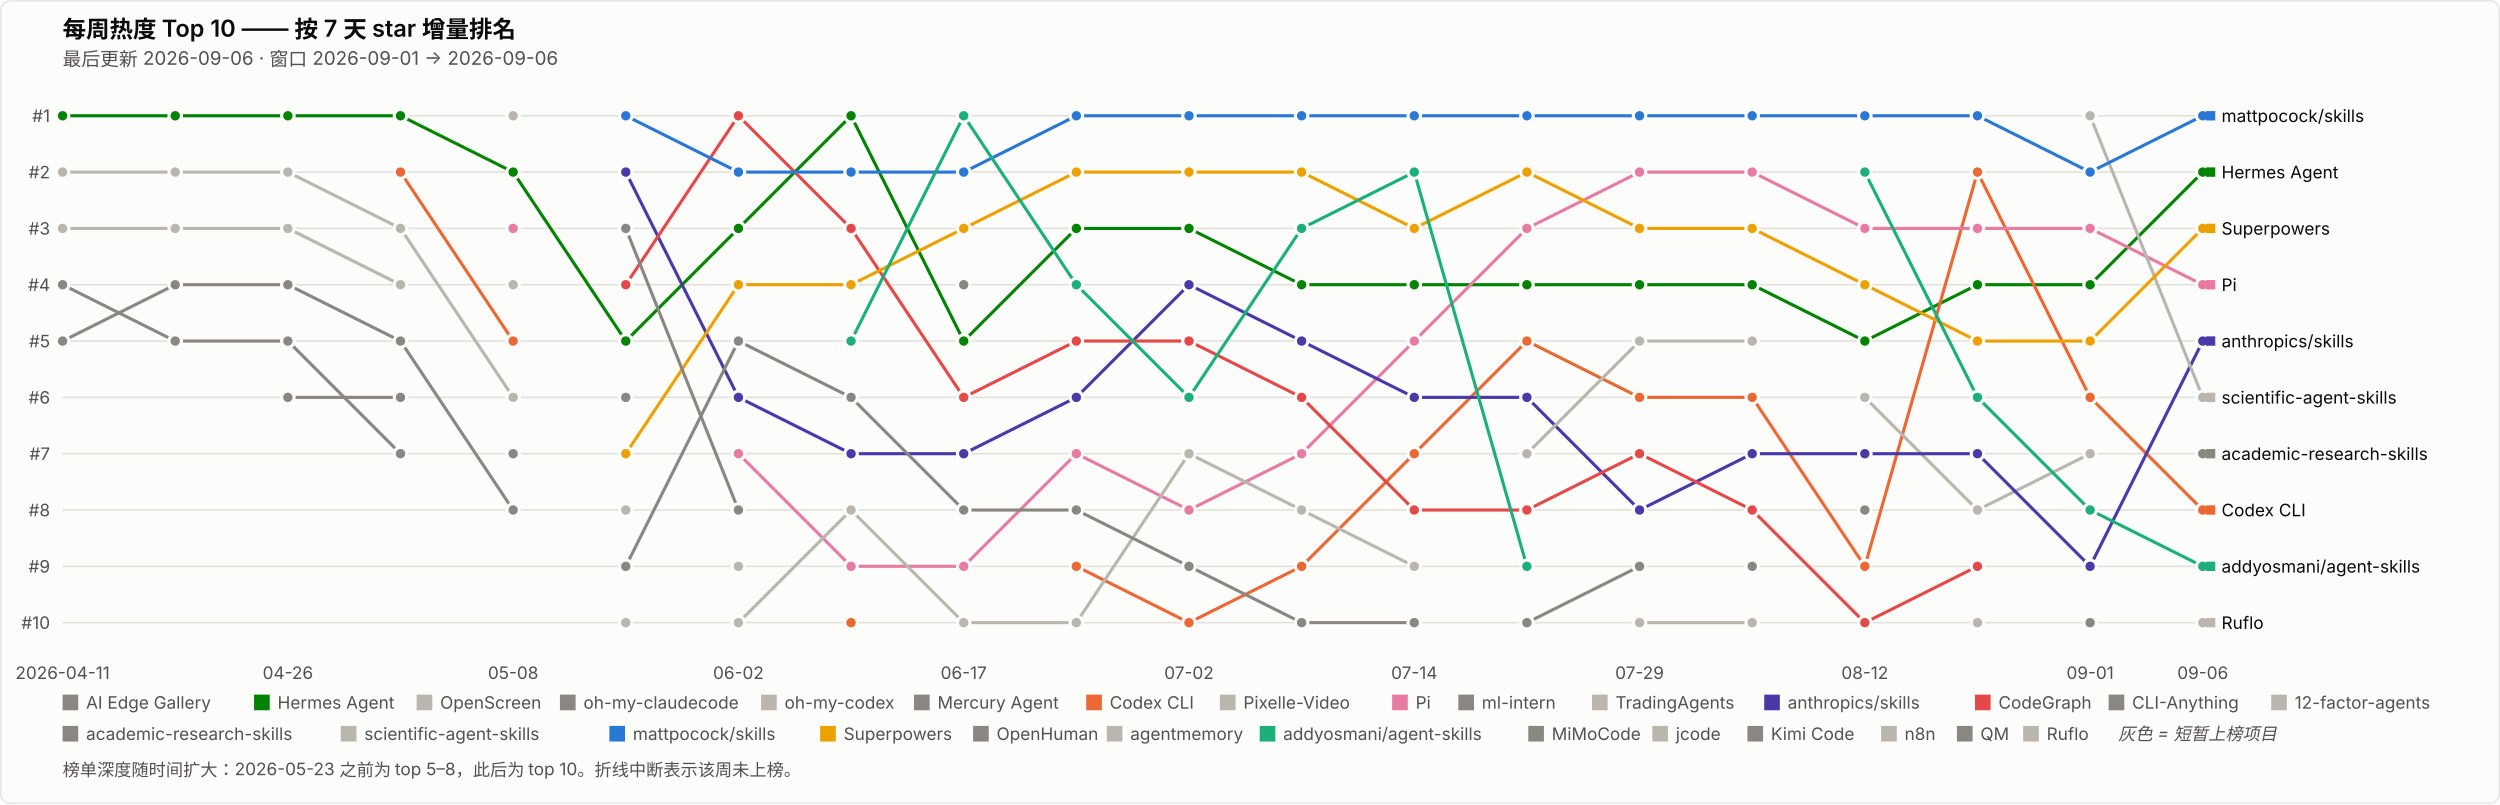
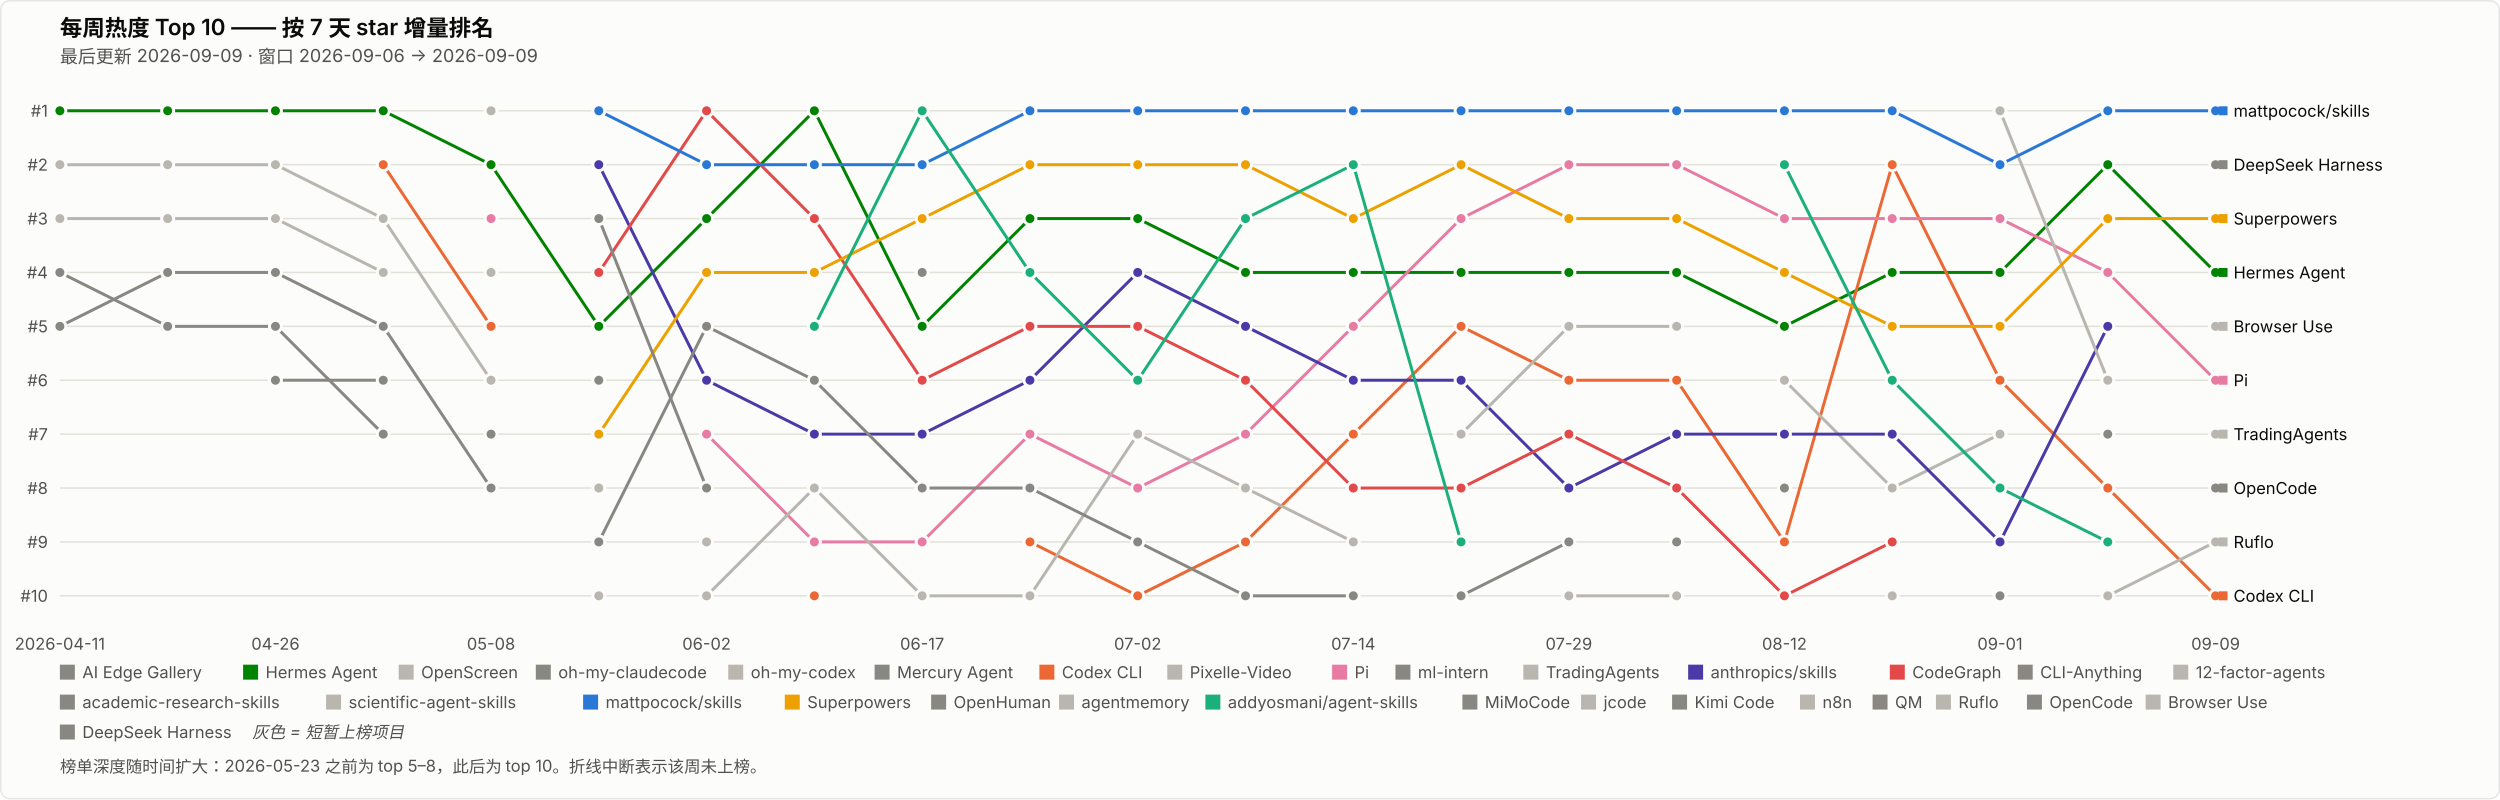
- <svg xmlns="http://www.w3.org/2000/svg" width="1598" height="514" viewBox="0 0 1598 514" font-family="system-ui, -apple-system, sans-serif">
-   <rect x="0.5" y="0.5" width="1597" height="513" fill="#fcfcfb" stroke="rgba(11,11,11,0.10)" rx="6" />
+ <svg xmlns="http://www.w3.org/2000/svg" width="1670" height="534" viewBox="0 0 1670 534" font-family="system-ui, -apple-system, sans-serif">
+   <rect x="0.5" y="0.5" width="1669" height="533" fill="#fcfcfb" stroke="rgba(11,11,11,0.10)" rx="6" />
  <text x="40" y="24" font-size="15" font-weight="600" fill="#0b0b0b">每周热度 Top 10 —— 按 7 天 star 增量排名</text>
-   <text x="40" y="42" font-size="12" fill="#52514e">最后更新 2026-09-06 · 窗口 2026-09-01 → 2026-09-06</text>
-   <line x1="40" y1="74.0" x2="1408" y2="74.0" stroke="#e1e0d9" stroke-width="1" />
+   <text x="40" y="42" font-size="12" fill="#52514e">最后更新 2026-09-09 · 窗口 2026-09-06 → 2026-09-09</text>
+   <line x1="40" y1="74.0" x2="1480" y2="74.0" stroke="#e1e0d9" stroke-width="1" />
  <text x="32" y="78.0" font-size="11" fill="#52514e" text-anchor="end">#1</text>
-   <line x1="40" y1="110.0" x2="1408" y2="110.0" stroke="#e1e0d9" stroke-width="1" />
+   <line x1="40" y1="110.0" x2="1480" y2="110.0" stroke="#e1e0d9" stroke-width="1" />
  <text x="32" y="114.0" font-size="11" fill="#52514e" text-anchor="end">#2</text>
-   <line x1="40" y1="146.0" x2="1408" y2="146.0" stroke="#e1e0d9" stroke-width="1" />
+   <line x1="40" y1="146.0" x2="1480" y2="146.0" stroke="#e1e0d9" stroke-width="1" />
  <text x="32" y="150.0" font-size="11" fill="#52514e" text-anchor="end">#3</text>
-   <line x1="40" y1="182.0" x2="1408" y2="182.0" stroke="#e1e0d9" stroke-width="1" />
+   <line x1="40" y1="182.0" x2="1480" y2="182.0" stroke="#e1e0d9" stroke-width="1" />
  <text x="32" y="186.0" font-size="11" fill="#52514e" text-anchor="end">#4</text>
-   <line x1="40" y1="218.0" x2="1408" y2="218.0" stroke="#e1e0d9" stroke-width="1" />
+   <line x1="40" y1="218.0" x2="1480" y2="218.0" stroke="#e1e0d9" stroke-width="1" />
  <text x="32" y="222.0" font-size="11" fill="#52514e" text-anchor="end">#5</text>
-   <line x1="40" y1="254.0" x2="1408" y2="254.0" stroke="#e1e0d9" stroke-width="1" />
+   <line x1="40" y1="254.0" x2="1480" y2="254.0" stroke="#e1e0d9" stroke-width="1" />
  <text x="32" y="258.0" font-size="11" fill="#52514e" text-anchor="end">#6</text>
-   <line x1="40" y1="290.0" x2="1408" y2="290.0" stroke="#e1e0d9" stroke-width="1" />
+   <line x1="40" y1="290.0" x2="1480" y2="290.0" stroke="#e1e0d9" stroke-width="1" />
  <text x="32" y="294.0" font-size="11" fill="#52514e" text-anchor="end">#7</text>
-   <line x1="40" y1="326.0" x2="1408" y2="326.0" stroke="#e1e0d9" stroke-width="1" />
+   <line x1="40" y1="326.0" x2="1480" y2="326.0" stroke="#e1e0d9" stroke-width="1" />
  <text x="32" y="330.0" font-size="11" fill="#52514e" text-anchor="end">#8</text>
-   <line x1="40" y1="362.0" x2="1408" y2="362.0" stroke="#e1e0d9" stroke-width="1" />
+   <line x1="40" y1="362.0" x2="1480" y2="362.0" stroke="#e1e0d9" stroke-width="1" />
  <text x="32" y="366.0" font-size="11" fill="#52514e" text-anchor="end">#9</text>
-   <line x1="40" y1="398.0" x2="1408" y2="398.0" stroke="#e1e0d9" stroke-width="1" />
+   <line x1="40" y1="398.0" x2="1480" y2="398.0" stroke="#e1e0d9" stroke-width="1" />
  <text x="32" y="402.0" font-size="11" fill="#52514e" text-anchor="end">#10</text>
  <text x="40" y="434" font-size="11" fill="#52514e" text-anchor="middle">2026-04-11</text>
  <text x="184" y="434" font-size="11" fill="#52514e" text-anchor="middle">04-26</text>
  <text x="328" y="434" font-size="11" fill="#52514e" text-anchor="middle">05-08</text>
  <text x="472" y="434" font-size="11" fill="#52514e" text-anchor="middle">06-02</text>
  <text x="616" y="434" font-size="11" fill="#52514e" text-anchor="middle">06-17</text>
  <text x="760" y="434" font-size="11" fill="#52514e" text-anchor="middle">07-02</text>
  <text x="904" y="434" font-size="11" fill="#52514e" text-anchor="middle">07-14</text>
  <text x="1048" y="434" font-size="11" fill="#52514e" text-anchor="middle">07-29</text>
  <text x="1192" y="434" font-size="11" fill="#52514e" text-anchor="middle">08-12</text>
  <text x="1336" y="434" font-size="11" fill="#52514e" text-anchor="middle">09-01</text>
-   <text x="1408" y="434" font-size="11" fill="#52514e" text-anchor="middle">09-06</text>
+   <text x="1480" y="434" font-size="11" fill="#52514e" text-anchor="middle">09-09</text>
  <polyline points="40,182.0 112,218.0 184,218.0 256,290.0" fill="none" stroke="#898781" stroke-width="2" stroke-linecap="round" stroke-linejoin="round" />
  <circle cx="40" cy="182.0" r="4" fill="#898781" stroke="#fcfcfb" stroke-width="2" />
  <circle cx="112" cy="218.0" r="4" fill="#898781" stroke="#fcfcfb" stroke-width="2" />
  <circle cx="184" cy="218.0" r="4" fill="#898781" stroke="#fcfcfb" stroke-width="2" />
  <circle cx="256" cy="290.0" r="4" fill="#898781" stroke="#fcfcfb" stroke-width="2" />
-   <polyline points="40,74.0 112,74.0 184,74.0 256,74.0 328,110.0 400,218.0 472,146.0 544,74.0 616,218.0 688,146.0 760,146.0 832,182.0 904,182.0 976,182.0 1048,182.0 1120,182.0 1192,218.0 1264,182.0 1336,182.0 1408,110.0" fill="none" stroke="#008300" stroke-width="2" stroke-linecap="round" stroke-linejoin="round" />
+   <polyline points="40,74.0 112,74.0 184,74.0 256,74.0 328,110.0 400,218.0 472,146.0 544,74.0 616,218.0 688,146.0 760,146.0 832,182.0 904,182.0 976,182.0 1048,182.0 1120,182.0 1192,218.0 1264,182.0 1336,182.0 1408,110.0 1480,182.0" fill="none" stroke="#008300" stroke-width="2" stroke-linecap="round" stroke-linejoin="round" />
  <circle cx="40" cy="74.0" r="4" fill="#008300" stroke="#fcfcfb" stroke-width="2" />
  <circle cx="112" cy="74.0" r="4" fill="#008300" stroke="#fcfcfb" stroke-width="2" />
  <circle cx="184" cy="74.0" r="4" fill="#008300" stroke="#fcfcfb" stroke-width="2" />
  <circle cx="256" cy="74.0" r="4" fill="#008300" stroke="#fcfcfb" stroke-width="2" />
  <circle cx="328" cy="110.0" r="4" fill="#008300" stroke="#fcfcfb" stroke-width="2" />
  <circle cx="400" cy="218.0" r="4" fill="#008300" stroke="#fcfcfb" stroke-width="2" />
  <circle cx="472" cy="146.0" r="4" fill="#008300" stroke="#fcfcfb" stroke-width="2" />
  <circle cx="544" cy="74.0" r="4" fill="#008300" stroke="#fcfcfb" stroke-width="2" />
  <circle cx="616" cy="218.0" r="4" fill="#008300" stroke="#fcfcfb" stroke-width="2" />
  <circle cx="688" cy="146.0" r="4" fill="#008300" stroke="#fcfcfb" stroke-width="2" />
  <circle cx="760" cy="146.0" r="4" fill="#008300" stroke="#fcfcfb" stroke-width="2" />
  <circle cx="832" cy="182.0" r="4" fill="#008300" stroke="#fcfcfb" stroke-width="2" />
  <circle cx="904" cy="182.0" r="4" fill="#008300" stroke="#fcfcfb" stroke-width="2" />
  <circle cx="976" cy="182.0" r="4" fill="#008300" stroke="#fcfcfb" stroke-width="2" />
  <circle cx="1048" cy="182.0" r="4" fill="#008300" stroke="#fcfcfb" stroke-width="2" />
  <circle cx="1120" cy="182.0" r="4" fill="#008300" stroke="#fcfcfb" stroke-width="2" />
  <circle cx="1192" cy="218.0" r="4" fill="#008300" stroke="#fcfcfb" stroke-width="2" />
  <circle cx="1264" cy="182.0" r="4" fill="#008300" stroke="#fcfcfb" stroke-width="2" />
  <circle cx="1336" cy="182.0" r="4" fill="#008300" stroke="#fcfcfb" stroke-width="2" />
  <circle cx="1408" cy="110.0" r="4" fill="#008300" stroke="#fcfcfb" stroke-width="2" />
+   <circle cx="1480" cy="182.0" r="4" fill="#008300" stroke="#fcfcfb" stroke-width="2" />
  <polyline points="40,110.0 112,110.0 184,110.0 256,146.0 328,254.0" fill="none" stroke="#b8b6ae" stroke-width="2" stroke-linecap="round" stroke-linejoin="round" />
  <circle cx="40" cy="110.0" r="4" fill="#b8b6ae" stroke="#fcfcfb" stroke-width="2" />
  <circle cx="112" cy="110.0" r="4" fill="#b8b6ae" stroke="#fcfcfb" stroke-width="2" />
  <circle cx="184" cy="110.0" r="4" fill="#b8b6ae" stroke="#fcfcfb" stroke-width="2" />
  <circle cx="256" cy="146.0" r="4" fill="#b8b6ae" stroke="#fcfcfb" stroke-width="2" />
  <circle cx="328" cy="254.0" r="4" fill="#b8b6ae" stroke="#fcfcfb" stroke-width="2" />
  <polyline points="40,218.0 112,182.0 184,182.0 256,218.0 328,326.0" fill="none" stroke="#898781" stroke-width="2" stroke-linecap="round" stroke-linejoin="round" />
  <circle cx="40" cy="218.0" r="4" fill="#898781" stroke="#fcfcfb" stroke-width="2" />
  <circle cx="112" cy="182.0" r="4" fill="#898781" stroke="#fcfcfb" stroke-width="2" />
  <circle cx="184" cy="182.0" r="4" fill="#898781" stroke="#fcfcfb" stroke-width="2" />
  <circle cx="256" cy="218.0" r="4" fill="#898781" stroke="#fcfcfb" stroke-width="2" />
  <circle cx="328" cy="326.0" r="4" fill="#898781" stroke="#fcfcfb" stroke-width="2" />
  <polyline points="40,146.0 112,146.0 184,146.0 256,182.0" fill="none" stroke="#b8b6ae" stroke-width="2" stroke-linecap="round" stroke-linejoin="round" />
  <circle cx="40" cy="146.0" r="4" fill="#b8b6ae" stroke="#fcfcfb" stroke-width="2" />
  <circle cx="112" cy="146.0" r="4" fill="#b8b6ae" stroke="#fcfcfb" stroke-width="2" />
  <circle cx="184" cy="146.0" r="4" fill="#b8b6ae" stroke="#fcfcfb" stroke-width="2" />
  <circle cx="256" cy="182.0" r="4" fill="#b8b6ae" stroke="#fcfcfb" stroke-width="2" />
  <polyline points="184,254.0 256,254.0" fill="none" stroke="#898781" stroke-width="2" stroke-linecap="round" stroke-linejoin="round" />
  <circle cx="184" cy="254.0" r="4" fill="#898781" stroke="#fcfcfb" stroke-width="2" />
  <circle cx="256" cy="254.0" r="4" fill="#898781" stroke="#fcfcfb" stroke-width="2" />
  <polyline points="256,110.0 328,218.0" fill="none" stroke="#eb6834" stroke-width="2" stroke-linecap="round" stroke-linejoin="round" />
  <circle cx="256" cy="110.0" r="4" fill="#eb6834" stroke="#fcfcfb" stroke-width="2" />
  <circle cx="328" cy="218.0" r="4" fill="#eb6834" stroke="#fcfcfb" stroke-width="2" />
  <circle cx="544" cy="398.0" r="4" fill="#eb6834" stroke="#fcfcfb" stroke-width="2" />
-   <polyline points="688,362.0 760,398.0 832,362.0 904,290.0 976,218.0 1048,254.0 1120,254.0 1192,362.0 1264,110.0 1336,254.0 1408,326.0" fill="none" stroke="#eb6834" stroke-width="2" stroke-linecap="round" stroke-linejoin="round" />
+   <polyline points="688,362.0 760,398.0 832,362.0 904,290.0 976,218.0 1048,254.0 1120,254.0 1192,362.0 1264,110.0 1336,254.0 1408,326.0 1480,398.0" fill="none" stroke="#eb6834" stroke-width="2" stroke-linecap="round" stroke-linejoin="round" />
  <circle cx="688" cy="362.0" r="4" fill="#eb6834" stroke="#fcfcfb" stroke-width="2" />
  <circle cx="760" cy="398.0" r="4" fill="#eb6834" stroke="#fcfcfb" stroke-width="2" />
  <circle cx="832" cy="362.0" r="4" fill="#eb6834" stroke="#fcfcfb" stroke-width="2" />
  <circle cx="904" cy="290.0" r="4" fill="#eb6834" stroke="#fcfcfb" stroke-width="2" />
  <circle cx="976" cy="218.0" r="4" fill="#eb6834" stroke="#fcfcfb" stroke-width="2" />
  <circle cx="1048" cy="254.0" r="4" fill="#eb6834" stroke="#fcfcfb" stroke-width="2" />
  <circle cx="1120" cy="254.0" r="4" fill="#eb6834" stroke="#fcfcfb" stroke-width="2" />
  <circle cx="1192" cy="362.0" r="4" fill="#eb6834" stroke="#fcfcfb" stroke-width="2" />
  <circle cx="1264" cy="110.0" r="4" fill="#eb6834" stroke="#fcfcfb" stroke-width="2" />
  <circle cx="1336" cy="254.0" r="4" fill="#eb6834" stroke="#fcfcfb" stroke-width="2" />
  <circle cx="1408" cy="326.0" r="4" fill="#eb6834" stroke="#fcfcfb" stroke-width="2" />
+   <circle cx="1480" cy="398.0" r="4" fill="#eb6834" stroke="#fcfcfb" stroke-width="2" />
  <circle cx="328" cy="182.0" r="4" fill="#b8b6ae" stroke="#fcfcfb" stroke-width="2" />
  <circle cx="328" cy="146.0" r="4" fill="#e87ba4" stroke="#fcfcfb" stroke-width="2" />
-   <polyline points="472,290.0 544,362.0 616,362.0 688,290.0 760,326.0 832,290.0 904,218.0 976,146.0 1048,110.0 1120,110.0 1192,146.0 1264,146.0 1336,146.0 1408,182.0" fill="none" stroke="#e87ba4" stroke-width="2" stroke-linecap="round" stroke-linejoin="round" />
+   <polyline points="472,290.0 544,362.0 616,362.0 688,290.0 760,326.0 832,290.0 904,218.0 976,146.0 1048,110.0 1120,110.0 1192,146.0 1264,146.0 1336,146.0 1408,182.0 1480,254.0" fill="none" stroke="#e87ba4" stroke-width="2" stroke-linecap="round" stroke-linejoin="round" />
  <circle cx="472" cy="290.0" r="4" fill="#e87ba4" stroke="#fcfcfb" stroke-width="2" />
  <circle cx="544" cy="362.0" r="4" fill="#e87ba4" stroke="#fcfcfb" stroke-width="2" />
  <circle cx="616" cy="362.0" r="4" fill="#e87ba4" stroke="#fcfcfb" stroke-width="2" />
  <circle cx="688" cy="290.0" r="4" fill="#e87ba4" stroke="#fcfcfb" stroke-width="2" />
  <circle cx="760" cy="326.0" r="4" fill="#e87ba4" stroke="#fcfcfb" stroke-width="2" />
  <circle cx="832" cy="290.0" r="4" fill="#e87ba4" stroke="#fcfcfb" stroke-width="2" />
  <circle cx="904" cy="218.0" r="4" fill="#e87ba4" stroke="#fcfcfb" stroke-width="2" />
  <circle cx="976" cy="146.0" r="4" fill="#e87ba4" stroke="#fcfcfb" stroke-width="2" />
  <circle cx="1048" cy="110.0" r="4" fill="#e87ba4" stroke="#fcfcfb" stroke-width="2" />
  <circle cx="1120" cy="110.0" r="4" fill="#e87ba4" stroke="#fcfcfb" stroke-width="2" />
  <circle cx="1192" cy="146.0" r="4" fill="#e87ba4" stroke="#fcfcfb" stroke-width="2" />
  <circle cx="1264" cy="146.0" r="4" fill="#e87ba4" stroke="#fcfcfb" stroke-width="2" />
  <circle cx="1336" cy="146.0" r="4" fill="#e87ba4" stroke="#fcfcfb" stroke-width="2" />
  <circle cx="1408" cy="182.0" r="4" fill="#e87ba4" stroke="#fcfcfb" stroke-width="2" />
+   <circle cx="1480" cy="254.0" r="4" fill="#e87ba4" stroke="#fcfcfb" stroke-width="2" />
  <circle cx="328" cy="290.0" r="4" fill="#898781" stroke="#fcfcfb" stroke-width="2" />
  <circle cx="328" cy="74.0" r="4" fill="#b8b6ae" stroke="#fcfcfb" stroke-width="2" />
  <polyline points="472,398.0 544,326.0 616,398.0 688,398.0 760,290.0 832,326.0 904,362.0" fill="none" stroke="#b8b6ae" stroke-width="2" stroke-linecap="round" stroke-linejoin="round" />
  <circle cx="472" cy="398.0" r="4" fill="#b8b6ae" stroke="#fcfcfb" stroke-width="2" />
  <circle cx="544" cy="326.0" r="4" fill="#b8b6ae" stroke="#fcfcfb" stroke-width="2" />
  <circle cx="616" cy="398.0" r="4" fill="#b8b6ae" stroke="#fcfcfb" stroke-width="2" />
  <circle cx="688" cy="398.0" r="4" fill="#b8b6ae" stroke="#fcfcfb" stroke-width="2" />
  <circle cx="760" cy="290.0" r="4" fill="#b8b6ae" stroke="#fcfcfb" stroke-width="2" />
  <circle cx="832" cy="326.0" r="4" fill="#b8b6ae" stroke="#fcfcfb" stroke-width="2" />
  <circle cx="904" cy="362.0" r="4" fill="#b8b6ae" stroke="#fcfcfb" stroke-width="2" />
  <polyline points="1192,254.0 1264,326.0 1336,290.0" fill="none" stroke="#b8b6ae" stroke-width="2" stroke-linecap="round" stroke-linejoin="round" />
  <circle cx="1192" cy="254.0" r="4" fill="#b8b6ae" stroke="#fcfcfb" stroke-width="2" />
  <circle cx="1264" cy="326.0" r="4" fill="#b8b6ae" stroke="#fcfcfb" stroke-width="2" />
  <circle cx="1336" cy="290.0" r="4" fill="#b8b6ae" stroke="#fcfcfb" stroke-width="2" />
+   <circle cx="1480" cy="290.0" r="4" fill="#b8b6ae" stroke="#fcfcfb" stroke-width="2" />
  <polyline points="400,110.0 472,254.0 544,290.0 616,290.0 688,254.0 760,182.0 832,218.0 904,254.0 976,254.0 1048,326.0 1120,290.0 1192,290.0 1264,290.0 1336,362.0 1408,218.0" fill="none" stroke="#4a3aa7" stroke-width="2" stroke-linecap="round" stroke-linejoin="round" />
  <circle cx="400" cy="110.0" r="4" fill="#4a3aa7" stroke="#fcfcfb" stroke-width="2" />
  <circle cx="472" cy="254.0" r="4" fill="#4a3aa7" stroke="#fcfcfb" stroke-width="2" />
  <circle cx="544" cy="290.0" r="4" fill="#4a3aa7" stroke="#fcfcfb" stroke-width="2" />
  <circle cx="616" cy="290.0" r="4" fill="#4a3aa7" stroke="#fcfcfb" stroke-width="2" />
  <circle cx="688" cy="254.0" r="4" fill="#4a3aa7" stroke="#fcfcfb" stroke-width="2" />
  <circle cx="760" cy="182.0" r="4" fill="#4a3aa7" stroke="#fcfcfb" stroke-width="2" />
  <circle cx="832" cy="218.0" r="4" fill="#4a3aa7" stroke="#fcfcfb" stroke-width="2" />
  <circle cx="904" cy="254.0" r="4" fill="#4a3aa7" stroke="#fcfcfb" stroke-width="2" />
  <circle cx="976" cy="254.0" r="4" fill="#4a3aa7" stroke="#fcfcfb" stroke-width="2" />
  <circle cx="1048" cy="326.0" r="4" fill="#4a3aa7" stroke="#fcfcfb" stroke-width="2" />
  <circle cx="1120" cy="290.0" r="4" fill="#4a3aa7" stroke="#fcfcfb" stroke-width="2" />
  <circle cx="1192" cy="290.0" r="4" fill="#4a3aa7" stroke="#fcfcfb" stroke-width="2" />
  <circle cx="1264" cy="290.0" r="4" fill="#4a3aa7" stroke="#fcfcfb" stroke-width="2" />
  <circle cx="1336" cy="362.0" r="4" fill="#4a3aa7" stroke="#fcfcfb" stroke-width="2" />
  <circle cx="1408" cy="218.0" r="4" fill="#4a3aa7" stroke="#fcfcfb" stroke-width="2" />
  <polyline points="400,182.0 472,74.0 544,146.0 616,254.0 688,218.0 760,218.0 832,254.0 904,326.0 976,326.0 1048,290.0 1120,326.0 1192,398.0 1264,362.0" fill="none" stroke="#e34948" stroke-width="2" stroke-linecap="round" stroke-linejoin="round" />
  <circle cx="400" cy="182.0" r="4" fill="#e34948" stroke="#fcfcfb" stroke-width="2" />
  <circle cx="472" cy="74.0" r="4" fill="#e34948" stroke="#fcfcfb" stroke-width="2" />
  <circle cx="544" cy="146.0" r="4" fill="#e34948" stroke="#fcfcfb" stroke-width="2" />
  <circle cx="616" cy="254.0" r="4" fill="#e34948" stroke="#fcfcfb" stroke-width="2" />
  <circle cx="688" cy="218.0" r="4" fill="#e34948" stroke="#fcfcfb" stroke-width="2" />
  <circle cx="760" cy="218.0" r="4" fill="#e34948" stroke="#fcfcfb" stroke-width="2" />
  <circle cx="832" cy="254.0" r="4" fill="#e34948" stroke="#fcfcfb" stroke-width="2" />
  <circle cx="904" cy="326.0" r="4" fill="#e34948" stroke="#fcfcfb" stroke-width="2" />
  <circle cx="976" cy="326.0" r="4" fill="#e34948" stroke="#fcfcfb" stroke-width="2" />
  <circle cx="1048" cy="290.0" r="4" fill="#e34948" stroke="#fcfcfb" stroke-width="2" />
  <circle cx="1120" cy="326.0" r="4" fill="#e34948" stroke="#fcfcfb" stroke-width="2" />
  <circle cx="1192" cy="398.0" r="4" fill="#e34948" stroke="#fcfcfb" stroke-width="2" />
  <circle cx="1264" cy="362.0" r="4" fill="#e34948" stroke="#fcfcfb" stroke-width="2" />
  <circle cx="400" cy="254.0" r="4" fill="#898781" stroke="#fcfcfb" stroke-width="2" />
  <circle cx="400" cy="398.0" r="4" fill="#b8b6ae" stroke="#fcfcfb" stroke-width="2" />
  <polyline points="400,362.0 472,218.0 544,254.0 616,326.0 688,326.0 760,362.0 832,398.0 904,398.0" fill="none" stroke="#898781" stroke-width="2" stroke-linecap="round" stroke-linejoin="round" />
  <circle cx="400" cy="362.0" r="4" fill="#898781" stroke="#fcfcfb" stroke-width="2" />
  <circle cx="472" cy="218.0" r="4" fill="#898781" stroke="#fcfcfb" stroke-width="2" />
  <circle cx="544" cy="254.0" r="4" fill="#898781" stroke="#fcfcfb" stroke-width="2" />
  <circle cx="616" cy="326.0" r="4" fill="#898781" stroke="#fcfcfb" stroke-width="2" />
  <circle cx="688" cy="326.0" r="4" fill="#898781" stroke="#fcfcfb" stroke-width="2" />
  <circle cx="760" cy="362.0" r="4" fill="#898781" stroke="#fcfcfb" stroke-width="2" />
  <circle cx="832" cy="398.0" r="4" fill="#898781" stroke="#fcfcfb" stroke-width="2" />
  <circle cx="904" cy="398.0" r="4" fill="#898781" stroke="#fcfcfb" stroke-width="2" />
  <circle cx="1120" cy="362.0" r="4" fill="#898781" stroke="#fcfcfb" stroke-width="2" />
  <circle cx="1408" cy="290.0" r="4" fill="#898781" stroke="#fcfcfb" stroke-width="2" />
  <circle cx="400" cy="326.0" r="4" fill="#b8b6ae" stroke="#fcfcfb" stroke-width="2" />
  <polyline points="1336,74.0 1408,254.0" fill="none" stroke="#b8b6ae" stroke-width="2" stroke-linecap="round" stroke-linejoin="round" />
  <circle cx="1336" cy="74.0" r="4" fill="#b8b6ae" stroke="#fcfcfb" stroke-width="2" />
  <circle cx="1408" cy="254.0" r="4" fill="#b8b6ae" stroke="#fcfcfb" stroke-width="2" />
-   <polyline points="400,74.0 472,110.0 544,110.0 616,110.0 688,74.0 760,74.0 832,74.0 904,74.0 976,74.0 1048,74.0 1120,74.0 1192,74.0 1264,74.0 1336,110.0 1408,74.0" fill="none" stroke="#2a78d6" stroke-width="2" stroke-linecap="round" stroke-linejoin="round" />
+   <polyline points="400,74.0 472,110.0 544,110.0 616,110.0 688,74.0 760,74.0 832,74.0 904,74.0 976,74.0 1048,74.0 1120,74.0 1192,74.0 1264,74.0 1336,110.0 1408,74.0 1480,74.0" fill="none" stroke="#2a78d6" stroke-width="2" stroke-linecap="round" stroke-linejoin="round" />
  <circle cx="400" cy="74.0" r="4" fill="#2a78d6" stroke="#fcfcfb" stroke-width="2" />
  <circle cx="472" cy="110.0" r="4" fill="#2a78d6" stroke="#fcfcfb" stroke-width="2" />
  <circle cx="544" cy="110.0" r="4" fill="#2a78d6" stroke="#fcfcfb" stroke-width="2" />
  <circle cx="616" cy="110.0" r="4" fill="#2a78d6" stroke="#fcfcfb" stroke-width="2" />
  <circle cx="688" cy="74.0" r="4" fill="#2a78d6" stroke="#fcfcfb" stroke-width="2" />
  <circle cx="760" cy="74.0" r="4" fill="#2a78d6" stroke="#fcfcfb" stroke-width="2" />
  <circle cx="832" cy="74.0" r="4" fill="#2a78d6" stroke="#fcfcfb" stroke-width="2" />
  <circle cx="904" cy="74.0" r="4" fill="#2a78d6" stroke="#fcfcfb" stroke-width="2" />
  <circle cx="976" cy="74.0" r="4" fill="#2a78d6" stroke="#fcfcfb" stroke-width="2" />
  <circle cx="1048" cy="74.0" r="4" fill="#2a78d6" stroke="#fcfcfb" stroke-width="2" />
  <circle cx="1120" cy="74.0" r="4" fill="#2a78d6" stroke="#fcfcfb" stroke-width="2" />
  <circle cx="1192" cy="74.0" r="4" fill="#2a78d6" stroke="#fcfcfb" stroke-width="2" />
  <circle cx="1264" cy="74.0" r="4" fill="#2a78d6" stroke="#fcfcfb" stroke-width="2" />
  <circle cx="1336" cy="110.0" r="4" fill="#2a78d6" stroke="#fcfcfb" stroke-width="2" />
  <circle cx="1408" cy="74.0" r="4" fill="#2a78d6" stroke="#fcfcfb" stroke-width="2" />
-   <polyline points="400,290.0 472,182.0 544,182.0 616,146.0 688,110.0 760,110.0 832,110.0 904,146.0 976,110.0 1048,146.0 1120,146.0 1192,182.0 1264,218.0 1336,218.0 1408,146.0" fill="none" stroke="#eda100" stroke-width="2" stroke-linecap="round" stroke-linejoin="round" />
+   <circle cx="1480" cy="74.0" r="4" fill="#2a78d6" stroke="#fcfcfb" stroke-width="2" />
+   <polyline points="400,290.0 472,182.0 544,182.0 616,146.0 688,110.0 760,110.0 832,110.0 904,146.0 976,110.0 1048,146.0 1120,146.0 1192,182.0 1264,218.0 1336,218.0 1408,146.0 1480,146.0" fill="none" stroke="#eda100" stroke-width="2" stroke-linecap="round" stroke-linejoin="round" />
  <circle cx="400" cy="290.0" r="4" fill="#eda100" stroke="#fcfcfb" stroke-width="2" />
  <circle cx="472" cy="182.0" r="4" fill="#eda100" stroke="#fcfcfb" stroke-width="2" />
  <circle cx="544" cy="182.0" r="4" fill="#eda100" stroke="#fcfcfb" stroke-width="2" />
  <circle cx="616" cy="146.0" r="4" fill="#eda100" stroke="#fcfcfb" stroke-width="2" />
  <circle cx="688" cy="110.0" r="4" fill="#eda100" stroke="#fcfcfb" stroke-width="2" />
  <circle cx="760" cy="110.0" r="4" fill="#eda100" stroke="#fcfcfb" stroke-width="2" />
  <circle cx="832" cy="110.0" r="4" fill="#eda100" stroke="#fcfcfb" stroke-width="2" />
  <circle cx="904" cy="146.0" r="4" fill="#eda100" stroke="#fcfcfb" stroke-width="2" />
  <circle cx="976" cy="110.0" r="4" fill="#eda100" stroke="#fcfcfb" stroke-width="2" />
  <circle cx="1048" cy="146.0" r="4" fill="#eda100" stroke="#fcfcfb" stroke-width="2" />
  <circle cx="1120" cy="146.0" r="4" fill="#eda100" stroke="#fcfcfb" stroke-width="2" />
  <circle cx="1192" cy="182.0" r="4" fill="#eda100" stroke="#fcfcfb" stroke-width="2" />
  <circle cx="1264" cy="218.0" r="4" fill="#eda100" stroke="#fcfcfb" stroke-width="2" />
  <circle cx="1336" cy="218.0" r="4" fill="#eda100" stroke="#fcfcfb" stroke-width="2" />
  <circle cx="1408" cy="146.0" r="4" fill="#eda100" stroke="#fcfcfb" stroke-width="2" />
+   <circle cx="1480" cy="146.0" r="4" fill="#eda100" stroke="#fcfcfb" stroke-width="2" />
  <polyline points="400,146.0 472,326.0" fill="none" stroke="#898781" stroke-width="2" stroke-linecap="round" stroke-linejoin="round" />
  <circle cx="400" cy="146.0" r="4" fill="#898781" stroke="#fcfcfb" stroke-width="2" />
  <circle cx="472" cy="326.0" r="4" fill="#898781" stroke="#fcfcfb" stroke-width="2" />
  <circle cx="1336" cy="398.0" r="4" fill="#898781" stroke="#fcfcfb" stroke-width="2" />
  <circle cx="472" cy="362.0" r="4" fill="#b8b6ae" stroke="#fcfcfb" stroke-width="2" />
  <polyline points="544,218.0 616,74.0 688,182.0 760,254.0 832,146.0 904,110.0 976,362.0" fill="none" stroke="#1baf7a" stroke-width="2" stroke-linecap="round" stroke-linejoin="round" />
  <circle cx="544" cy="218.0" r="4" fill="#1baf7a" stroke="#fcfcfb" stroke-width="2" />
  <circle cx="616" cy="74.0" r="4" fill="#1baf7a" stroke="#fcfcfb" stroke-width="2" />
  <circle cx="688" cy="182.0" r="4" fill="#1baf7a" stroke="#fcfcfb" stroke-width="2" />
  <circle cx="760" cy="254.0" r="4" fill="#1baf7a" stroke="#fcfcfb" stroke-width="2" />
  <circle cx="832" cy="146.0" r="4" fill="#1baf7a" stroke="#fcfcfb" stroke-width="2" />
  <circle cx="904" cy="110.0" r="4" fill="#1baf7a" stroke="#fcfcfb" stroke-width="2" />
  <circle cx="976" cy="362.0" r="4" fill="#1baf7a" stroke="#fcfcfb" stroke-width="2" />
  <polyline points="1192,110.0 1264,254.0 1336,326.0 1408,362.0" fill="none" stroke="#1baf7a" stroke-width="2" stroke-linecap="round" stroke-linejoin="round" />
  <circle cx="1192" cy="110.0" r="4" fill="#1baf7a" stroke="#fcfcfb" stroke-width="2" />
  <circle cx="1264" cy="254.0" r="4" fill="#1baf7a" stroke="#fcfcfb" stroke-width="2" />
  <circle cx="1336" cy="326.0" r="4" fill="#1baf7a" stroke="#fcfcfb" stroke-width="2" />
  <circle cx="1408" cy="362.0" r="4" fill="#1baf7a" stroke="#fcfcfb" stroke-width="2" />
  <circle cx="616" cy="182.0" r="4" fill="#898781" stroke="#fcfcfb" stroke-width="2" />
  <polyline points="976,290.0 1048,218.0 1120,218.0" fill="none" stroke="#b8b6ae" stroke-width="2" stroke-linecap="round" stroke-linejoin="round" />
  <circle cx="976" cy="290.0" r="4" fill="#b8b6ae" stroke="#fcfcfb" stroke-width="2" />
  <circle cx="1048" cy="218.0" r="4" fill="#b8b6ae" stroke="#fcfcfb" stroke-width="2" />
  <circle cx="1120" cy="218.0" r="4" fill="#b8b6ae" stroke="#fcfcfb" stroke-width="2" />
  <polyline points="976,398.0 1048,362.0" fill="none" stroke="#898781" stroke-width="2" stroke-linecap="round" stroke-linejoin="round" />
  <circle cx="976" cy="398.0" r="4" fill="#898781" stroke="#fcfcfb" stroke-width="2" />
  <circle cx="1048" cy="362.0" r="4" fill="#898781" stroke="#fcfcfb" stroke-width="2" />
  <polyline points="1048,398.0 1120,398.0" fill="none" stroke="#b8b6ae" stroke-width="2" stroke-linecap="round" stroke-linejoin="round" />
  <circle cx="1048" cy="398.0" r="4" fill="#b8b6ae" stroke="#fcfcfb" stroke-width="2" />
  <circle cx="1120" cy="398.0" r="4" fill="#b8b6ae" stroke="#fcfcfb" stroke-width="2" />
  <circle cx="1264" cy="398.0" r="4" fill="#b8b6ae" stroke="#fcfcfb" stroke-width="2" />
  <circle cx="1192" cy="326.0" r="4" fill="#898781" stroke="#fcfcfb" stroke-width="2" />
+   <polyline points="1408,398.0 1480,362.0" fill="none" stroke="#b8b6ae" stroke-width="2" stroke-linecap="round" stroke-linejoin="round" />
  <circle cx="1408" cy="398.0" r="4" fill="#b8b6ae" stroke="#fcfcfb" stroke-width="2" />
-   <text x="1420" y="78.0" font-size="11" fill="#0b0b0b">mattpocock/skills</text>
-   <rect x="1410" y="71.0" width="6" height="6" fill="#2a78d6" />
-   <text x="1420" y="114.0" font-size="11" fill="#0b0b0b">Hermes Agent</text>
-   <rect x="1410" y="107.0" width="6" height="6" fill="#008300" />
-   <text x="1420" y="150.0" font-size="11" fill="#0b0b0b">Superpowers</text>
-   <rect x="1410" y="143.0" width="6" height="6" fill="#eda100" />
-   <text x="1420" y="186.0" font-size="11" fill="#0b0b0b">Pi</text>
-   <rect x="1410" y="179.0" width="6" height="6" fill="#e87ba4" />
-   <text x="1420" y="222.0" font-size="11" fill="#0b0b0b">anthropics/skills</text>
-   <rect x="1410" y="215.0" width="6" height="6" fill="#4a3aa7" />
-   <text x="1420" y="258.0" font-size="11" fill="#0b0b0b">scientific-agent-skills</text>
-   <rect x="1410" y="251.0" width="6" height="6" fill="#b8b6ae" />
-   <text x="1420" y="294.0" font-size="11" fill="#0b0b0b">academic-research-skills</text>
-   <rect x="1410" y="287.0" width="6" height="6" fill="#898781" />
-   <text x="1420" y="330.0" font-size="11" fill="#0b0b0b">Codex CLI</text>
-   <rect x="1410" y="323.0" width="6" height="6" fill="#eb6834" />
-   <text x="1420" y="366.0" font-size="11" fill="#0b0b0b">addyosmani/agent-skills</text>
-   <rect x="1410" y="359.0" width="6" height="6" fill="#1baf7a" />
-   <text x="1420" y="402.0" font-size="11" fill="#0b0b0b">Ruflo</text>
-   <rect x="1410" y="395.0" width="6" height="6" fill="#b8b6ae" />
+   <circle cx="1480" cy="362.0" r="4" fill="#b8b6ae" stroke="#fcfcfb" stroke-width="2" />
+   <circle cx="1480" cy="326.0" r="4" fill="#898781" stroke="#fcfcfb" stroke-width="2" />
+   <circle cx="1480" cy="218.0" r="4" fill="#b8b6ae" stroke="#fcfcfb" stroke-width="2" />
+   <circle cx="1480" cy="110.0" r="4" fill="#898781" stroke="#fcfcfb" stroke-width="2" />
+   <text x="1492" y="78.0" font-size="11" fill="#0b0b0b">mattpocock/skills</text>
+   <rect x="1482" y="71.0" width="6" height="6" fill="#2a78d6" />
+   <text x="1492" y="114.0" font-size="11" fill="#0b0b0b">DeepSeek Harness</text>
+   <rect x="1482" y="107.0" width="6" height="6" fill="#898781" />
+   <text x="1492" y="150.0" font-size="11" fill="#0b0b0b">Superpowers</text>
+   <rect x="1482" y="143.0" width="6" height="6" fill="#eda100" />
+   <text x="1492" y="186.0" font-size="11" fill="#0b0b0b">Hermes Agent</text>
+   <rect x="1482" y="179.0" width="6" height="6" fill="#008300" />
+   <text x="1492" y="222.0" font-size="11" fill="#0b0b0b">Browser Use</text>
+   <rect x="1482" y="215.0" width="6" height="6" fill="#b8b6ae" />
+   <text x="1492" y="258.0" font-size="11" fill="#0b0b0b">Pi</text>
+   <rect x="1482" y="251.0" width="6" height="6" fill="#e87ba4" />
+   <text x="1492" y="294.0" font-size="11" fill="#0b0b0b">TradingAgents</text>
+   <rect x="1482" y="287.0" width="6" height="6" fill="#b8b6ae" />
+   <text x="1492" y="330.0" font-size="11" fill="#0b0b0b">OpenCode</text>
+   <rect x="1482" y="323.0" width="6" height="6" fill="#898781" />
+   <text x="1492" y="366.0" font-size="11" fill="#0b0b0b">Ruflo</text>
+   <rect x="1482" y="359.0" width="6" height="6" fill="#b8b6ae" />
+   <text x="1492" y="402.0" font-size="11" fill="#0b0b0b">Codex CLI</text>
+   <rect x="1482" y="395.0" width="6" height="6" fill="#eb6834" />
  <rect x="40" y="444" width="10" height="10" fill="#898781" />
  <text x="55" y="453" font-size="11" fill="#52514e">AI Edge Gallery</text>
  <rect x="162.4" y="444" width="10" height="10" fill="#008300" />
  <text x="177.4" y="453" font-size="11" fill="#52514e">Hermes Agent</text>
  <rect x="266.32" y="444" width="10" height="10" fill="#b8b6ae" />
  <text x="281.32" y="453" font-size="11" fill="#52514e">OpenScreen</text>
  <rect x="357.92" y="444" width="10" height="10" fill="#898781" />
  <text x="372.92" y="453" font-size="11" fill="#52514e">oh-my-claudecode</text>
  <rect x="486.48" y="444" width="10" height="10" fill="#b8b6ae" />
  <text x="501.48" y="453" font-size="11" fill="#52514e">oh-my-codex</text>
  <rect x="584.24" y="444" width="10" height="10" fill="#898781" />
  <text x="599.24" y="453" font-size="11" fill="#52514e">Mercury Agent</text>
  <rect x="694.32" y="444" width="10" height="10" fill="#eb6834" />
  <text x="709.32" y="453" font-size="11" fill="#52514e">Codex CLI</text>
  <rect x="779.76" y="444" width="10" height="10" fill="#b8b6ae" />
  <text x="794.76" y="453" font-size="11" fill="#52514e">Pixelle-Video</text>
  <rect x="889.84" y="444" width="10" height="10" fill="#e87ba4" />
  <text x="904.84" y="453" font-size="11" fill="#52514e">Pi</text>
  <rect x="932.16" y="444" width="10" height="10" fill="#898781" />
  <text x="947.16" y="453" font-size="11" fill="#52514e">ml-intern</text>
  <rect x="1017.6" y="444" width="10" height="10" fill="#b8b6ae" />
  <text x="1032.6" y="453" font-size="11" fill="#52514e">TradingAgents</text>
  <rect x="1127.68" y="444" width="10" height="10" fill="#4a3aa7" />
  <text x="1142.68" y="453" font-size="11" fill="#52514e">anthropics/skills</text>
  <rect x="1262.4" y="444" width="10" height="10" fill="#e34948" />
  <text x="1277.4" y="453" font-size="11" fill="#52514e">CodeGraph</text>
  <rect x="1347.84" y="444" width="10" height="10" fill="#898781" />
  <text x="1362.84" y="453" font-size="11" fill="#52514e">CLI-Anything</text>
  <rect x="1451.76" y="444" width="10" height="10" fill="#b8b6ae" />
  <text x="1466.76" y="453" font-size="11" fill="#52514e">12-factor-agents</text>
  <rect x="40" y="464" width="10" height="10" fill="#898781" />
  <text x="55" y="473" font-size="11" fill="#52514e">academic-research-skills</text>
  <rect x="217.84" y="464" width="10" height="10" fill="#b8b6ae" />
  <text x="232.84" y="473" font-size="11" fill="#52514e">scientific-agent-skills</text>
  <rect x="389.52" y="464" width="10" height="10" fill="#2a78d6" />
  <text x="404.52" y="473" font-size="11" fill="#52514e">mattpocock/skills</text>
  <rect x="524.24" y="464" width="10" height="10" fill="#eda100" />
  <text x="539.24" y="473" font-size="11" fill="#52514e">Superpowers</text>
  <rect x="622" y="464" width="10" height="10" fill="#898781" />
  <text x="637" y="473" font-size="11" fill="#52514e">OpenHuman</text>
  <rect x="707.44" y="464" width="10" height="10" fill="#b8b6ae" />
  <text x="722.44" y="473" font-size="11" fill="#52514e">agentmemory</text>
  <rect x="805.2" y="464" width="10" height="10" fill="#1baf7a" />
  <text x="820.2" y="473" font-size="11" fill="#52514e">addyosmani/agent-skills</text>
  <rect x="976.88" y="464" width="10" height="10" fill="#898781" />
  <text x="991.88" y="473" font-size="11" fill="#52514e">MiMoCode</text>
  <rect x="1056.16" y="464" width="10" height="10" fill="#b8b6ae" />
  <text x="1071.16" y="473" font-size="11" fill="#52514e">jcode</text>
  <rect x="1116.96" y="464" width="10" height="10" fill="#898781" />
  <text x="1131.96" y="473" font-size="11" fill="#52514e">Kimi Code</text>
  <rect x="1202.4" y="464" width="10" height="10" fill="#b8b6ae" />
  <text x="1217.4" y="473" font-size="11" fill="#52514e">n8n</text>
  <rect x="1250.88" y="464" width="10" height="10" fill="#898781" />
  <text x="1265.88" y="473" font-size="11" fill="#52514e">QM</text>
  <rect x="1293.2" y="464" width="10" height="10" fill="#b8b6ae" />
  <text x="1308.2" y="473" font-size="11" fill="#52514e">Ruflo</text>
-   <text x="1354" y="473" font-size="11" font-style="italic" fill="#52514e">灰色 = 短暂上榜项目</text>
-   <text x="40" y="496" font-size="11" fill="#52514e">榜单深度随时间扩大：2026-05-23 之前为 top 5–8，此后为 top 10。折线中断表示该周未上榜。</text>
+   <rect x="1354" y="464" width="10" height="10" fill="#898781" />
+   <text x="1369" y="473" font-size="11" fill="#52514e">OpenCode</text>
+   <rect x="1433.28" y="464" width="10" height="10" fill="#b8b6ae" />
+   <text x="1448.28" y="473" font-size="11" fill="#52514e">Browser Use</text>
+   <rect x="40" y="484" width="10" height="10" fill="#898781" />
+   <text x="55" y="493" font-size="11" fill="#52514e">DeepSeek Harness</text>
+   <text x="168.56" y="493" font-size="11" font-style="italic" fill="#52514e">灰色 = 短暂上榜项目</text>
+   <text x="40" y="516" font-size="11" fill="#52514e">榜单深度随时间扩大：2026-05-23 之前为 top 5–8，此后为 top 10。折线中断表示该周未上榜。</text>
</svg>
